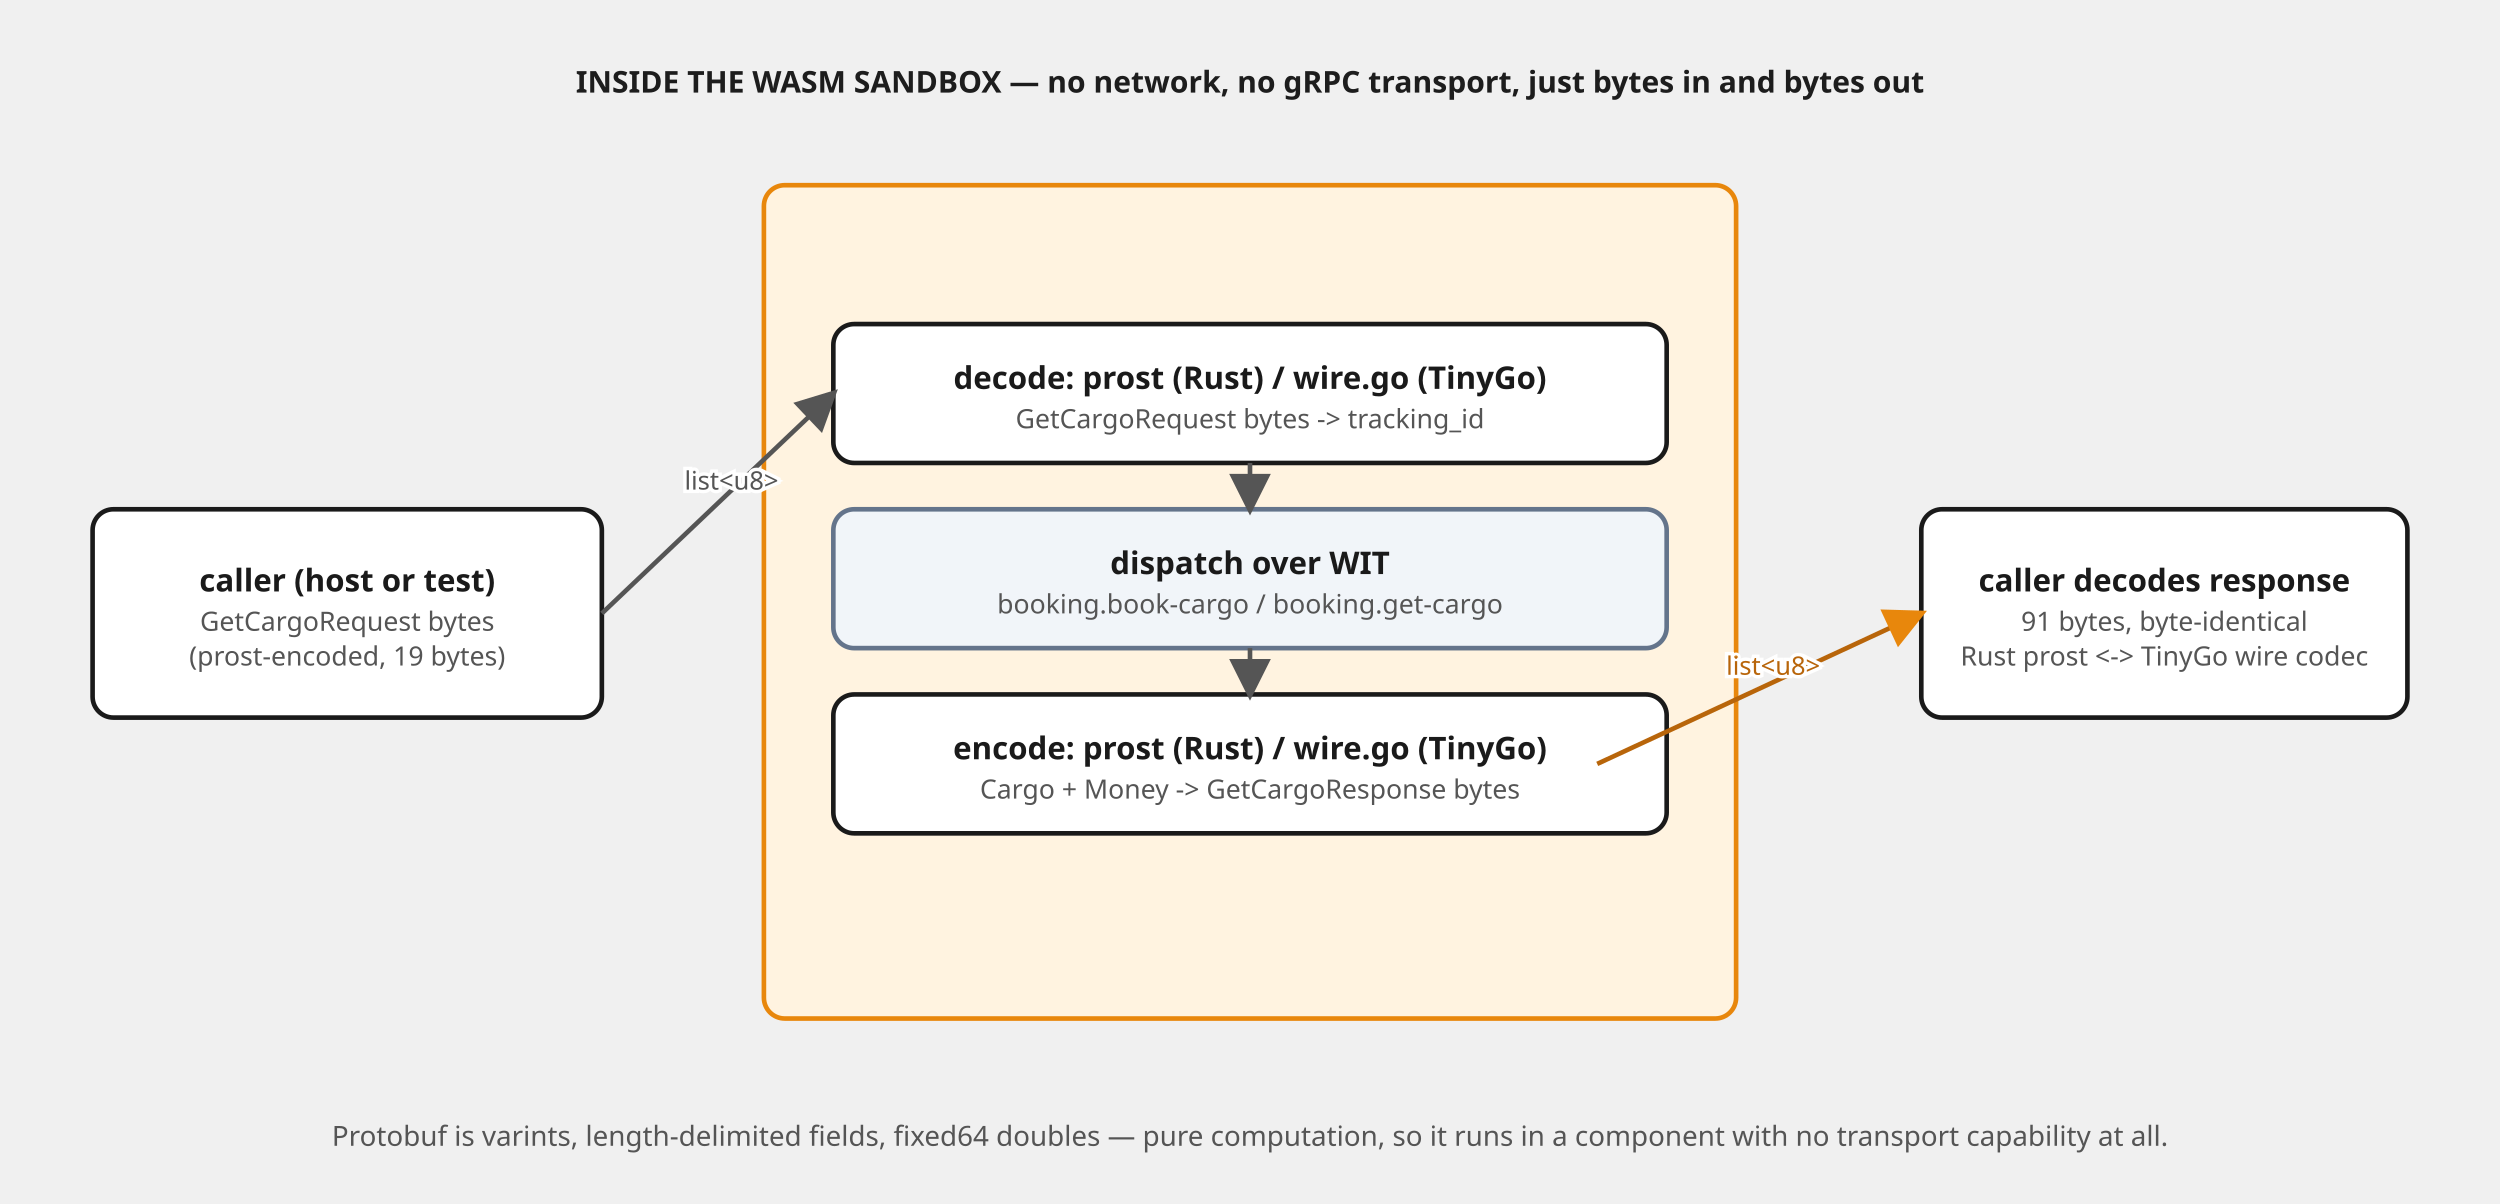
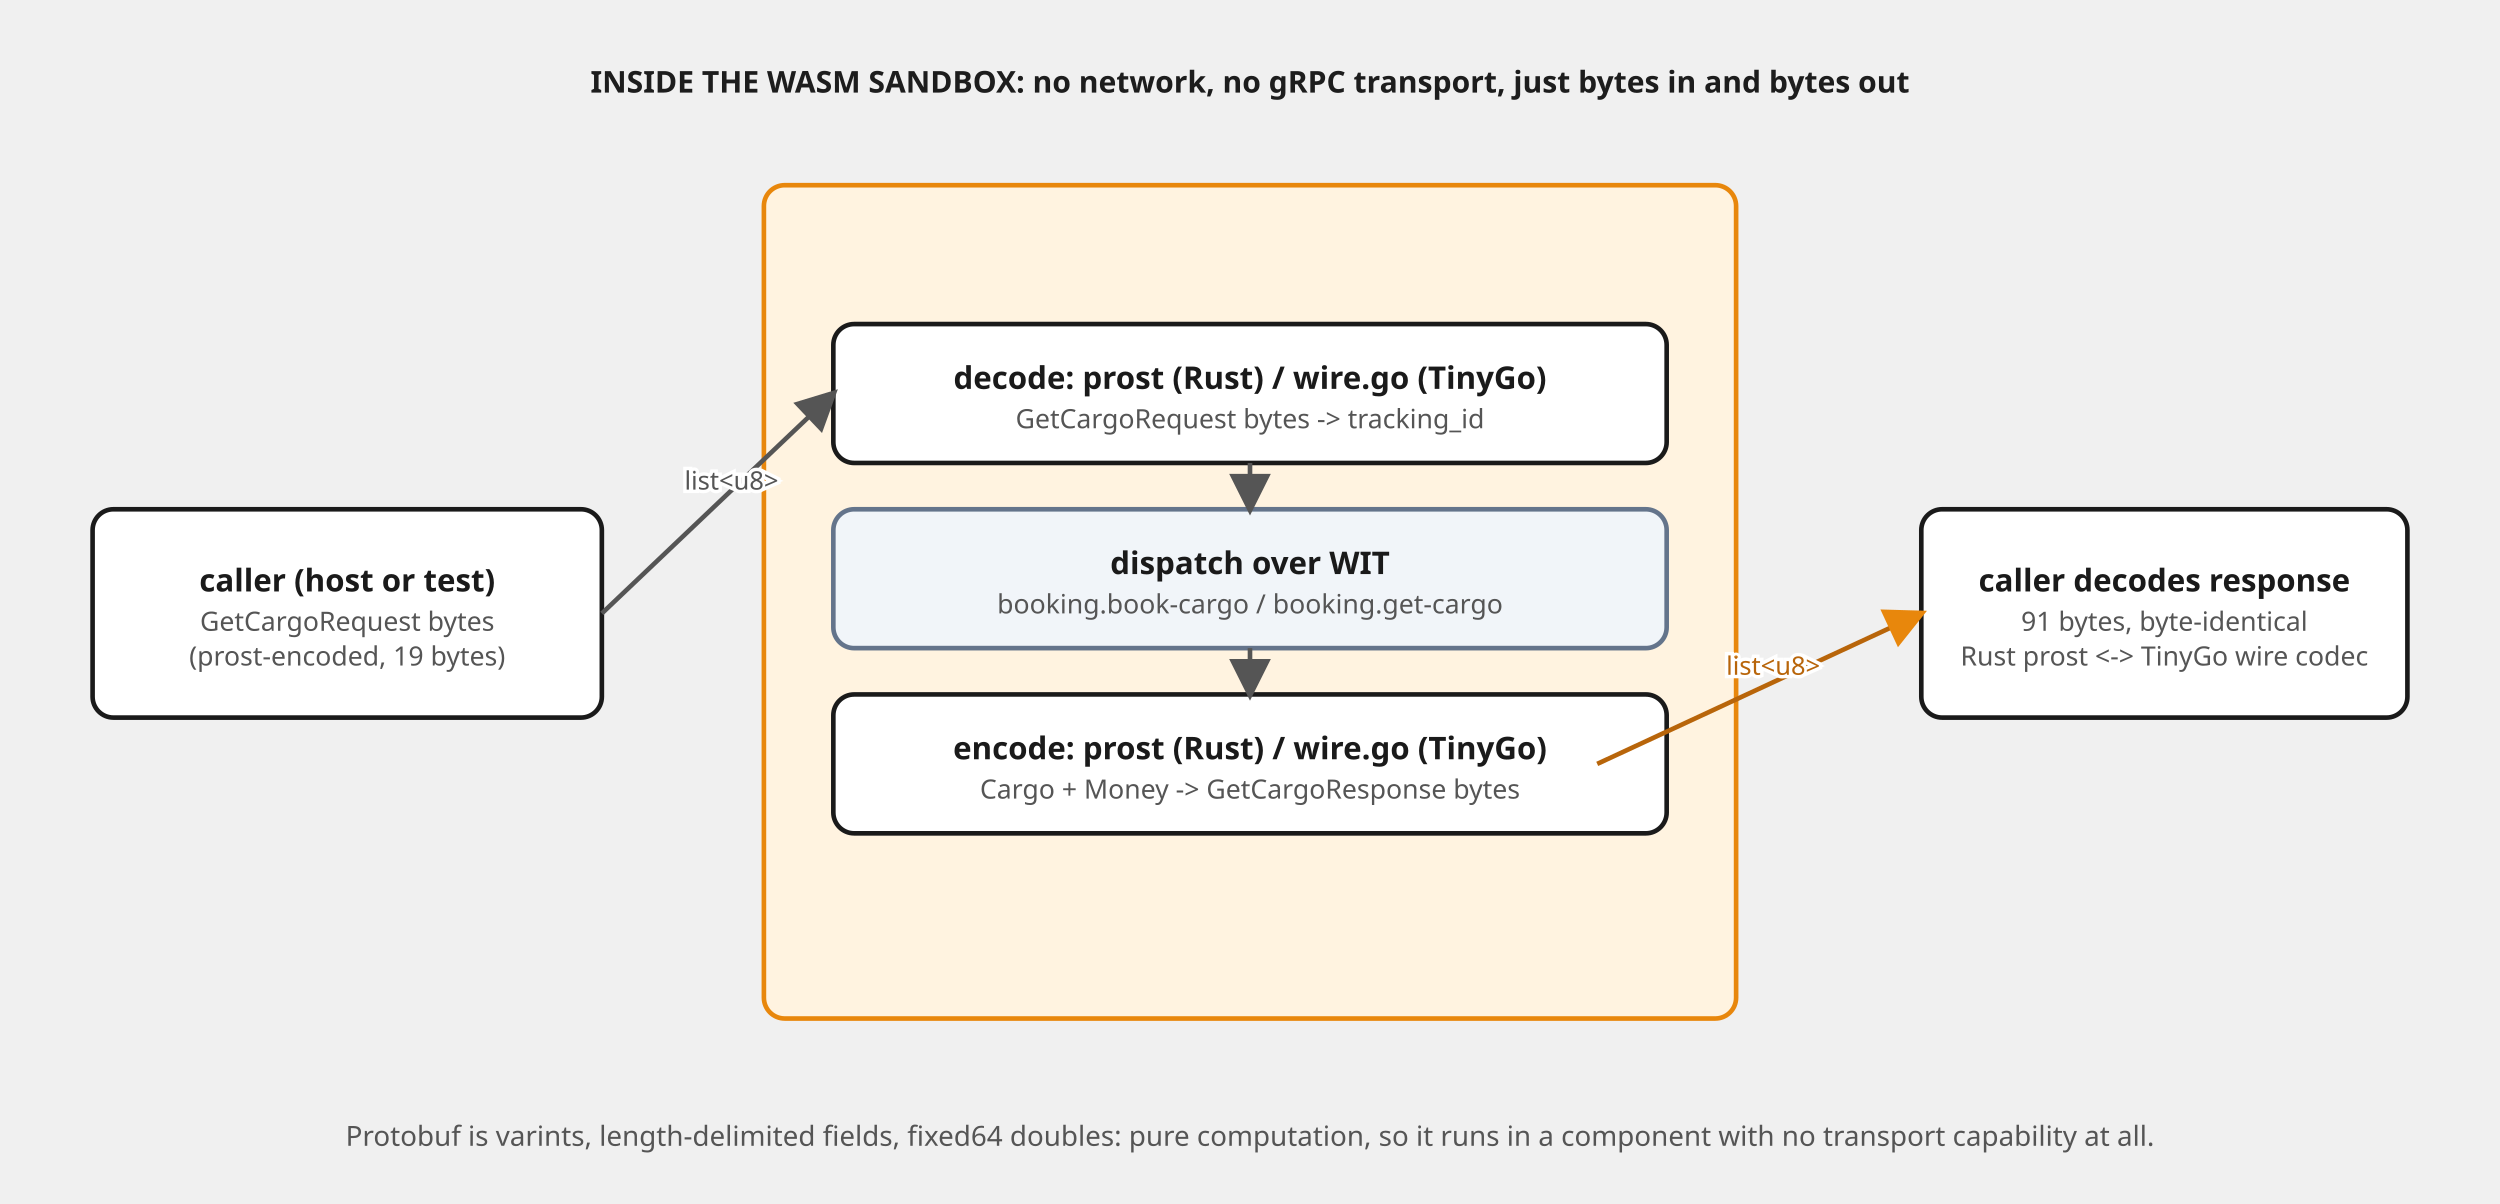
<svg xmlns="http://www.w3.org/2000/svg" viewBox="0 0 1080 520" font-family="'Red Hat Text', system-ui, sans-serif" role="img">
  <defs>
    <marker id="a" viewBox="0 0 10 10" refX="8.5" refY="5" markerWidth="9" markerHeight="9" orient="auto-start-reverse">
      <path d="M0,0 L10,5 L0,10 z" fill="#555" />
    </marker>
    <marker id="am" viewBox="0 0 10 10" refX="8.5" refY="5" markerWidth="9" markerHeight="9" orient="auto-start-reverse">
      <path d="M0,0 L10,5 L0,10 z" fill="#e8870c" />
    </marker>
  </defs>
  <rect x="40" y="220" width="220" height="90" rx="9" fill="#ffffff" stroke="#1a1a1a" stroke-width="2" />
  <text x="150.0" y="255.5" font-size="13.5" font-weight="700" fill="#1a1a1a" text-anchor="middle">caller (host or test)</text>
  <text x="150.0" y="272.5" font-size="11.5" fill="#555555" text-anchor="middle">GetCargoRequest bytes</text>
  <text x="150.0" y="287.5" font-size="11.5" fill="#555555" text-anchor="middle">(prost-encoded, 19 bytes)</text>
  <rect x="330" y="80" width="420" height="360" rx="9" fill="#fff3e0" stroke="#e8870c" stroke-width="2" />
  <text x="540.0" y="265.5" font-size="13.5" font-weight="700" fill="#1a1a1a" text-anchor="middle">codec.get-cargo(list&lt;u8&gt;) -&gt; result&lt;list&lt;u8&gt;, string&gt;</text>
  <rect x="360" y="140" width="360" height="60" rx="9" fill="#ffffff" stroke="#1a1a1a" stroke-width="2" />
  <text x="540.0" y="168.0" font-size="13.5" font-weight="700" fill="#1a1a1a" text-anchor="middle">decode: prost (Rust) / wire.go (TinyGo)</text>
  <text x="540.0" y="185.0" font-size="11.5" fill="#555555" text-anchor="middle">GetCargoRequest bytes -&gt; tracking_id</text>
  <rect x="360" y="220" width="360" height="60" rx="9" fill="#f1f5f9" stroke="#64748b" stroke-width="2" />
  <text x="540.0" y="248.0" font-size="13.5" font-weight="700" fill="#1a1a1a" text-anchor="middle">dispatch over WIT</text>
  <text x="540.0" y="265.0" font-size="11.5" fill="#555555" text-anchor="middle">booking.book-cargo / booking.get-cargo</text>
  <rect x="360" y="300" width="360" height="60" rx="9" fill="#ffffff" stroke="#1a1a1a" stroke-width="2" />
  <text x="540.0" y="328.0" font-size="13.5" font-weight="700" fill="#1a1a1a" text-anchor="middle">encode: prost (Rust) / wire.go (TinyGo)</text>
  <text x="540.0" y="345.0" font-size="11.5" fill="#555555" text-anchor="middle">Cargo + Money -&gt; GetCargoResponse bytes</text>
  <rect x="830" y="220" width="210" height="90" rx="9" fill="#ffffff" stroke="#1a1a1a" stroke-width="2" />
  <text x="935.0" y="255.5" font-size="13.5" font-weight="700" fill="#1a1a1a" text-anchor="middle">caller decodes response</text>
  <text x="935.0" y="272.5" font-size="11.5" fill="#555555" text-anchor="middle">91 bytes, byte-identical</text>
  <text x="935.0" y="287.5" font-size="11.5" fill="#555555" text-anchor="middle">Rust prost &lt;-&gt; TinyGo wire codec</text>
  <path d="M260,265 L360,170" fill="none" stroke="#555" stroke-width="2" marker-end="url(#a)" />
  <text x="316.0" y="211.5" font-size="11" fill="#ffffff" stroke="#ffffff" stroke-width="3" paint-order="stroke" text-anchor="middle">list&lt;u8&gt;</text>
  <text x="316.0" y="211.5" font-size="11" fill="#555" text-anchor="middle">list&lt;u8&gt;</text>
  <path d="M540,200 L540,220" fill="none" stroke="#555" stroke-width="2" marker-end="url(#a)" />
  <path d="M540,280 L540,300" fill="none" stroke="#555" stroke-width="2" marker-end="url(#a)" />
  <path d="M690,330 L830,265" fill="none" stroke="#b8650a" stroke-width="2" marker-end="url(#am)" />
  <text x="766.0" y="291.5" font-size="11" fill="#ffffff" stroke="#ffffff" stroke-width="3" paint-order="stroke" text-anchor="middle">list&lt;u8&gt;</text>
  <text x="766.0" y="291.5" font-size="11" fill="#b8650a" text-anchor="middle">list&lt;u8&gt;</text>
-   <text x="540" y="40" font-size="13" fill="#1d1d1d" text-anchor="middle" font-weight="700">INSIDE THE WASM SANDBOX — no network, no gRPC transport, just bytes in and bytes out</text>
-   <text x="540" y="495" font-size="12" fill="#555555" text-anchor="middle">Protobuf is varints, length-delimited fields, fixed64 doubles — pure computation, so it runs in a component with no transport capability at all.</text>
+   <text x="540" y="40" font-size="13" fill="#1d1d1d" text-anchor="middle" font-weight="700">INSIDE THE WASM SANDBOX: no network, no gRPC transport, just bytes in and bytes out</text>
+   <text x="540" y="495" font-size="12" fill="#555555" text-anchor="middle">Protobuf is varints, length-delimited fields, fixed64 doubles: pure computation, so it runs in a component with no transport capability at all.</text>
</svg>
